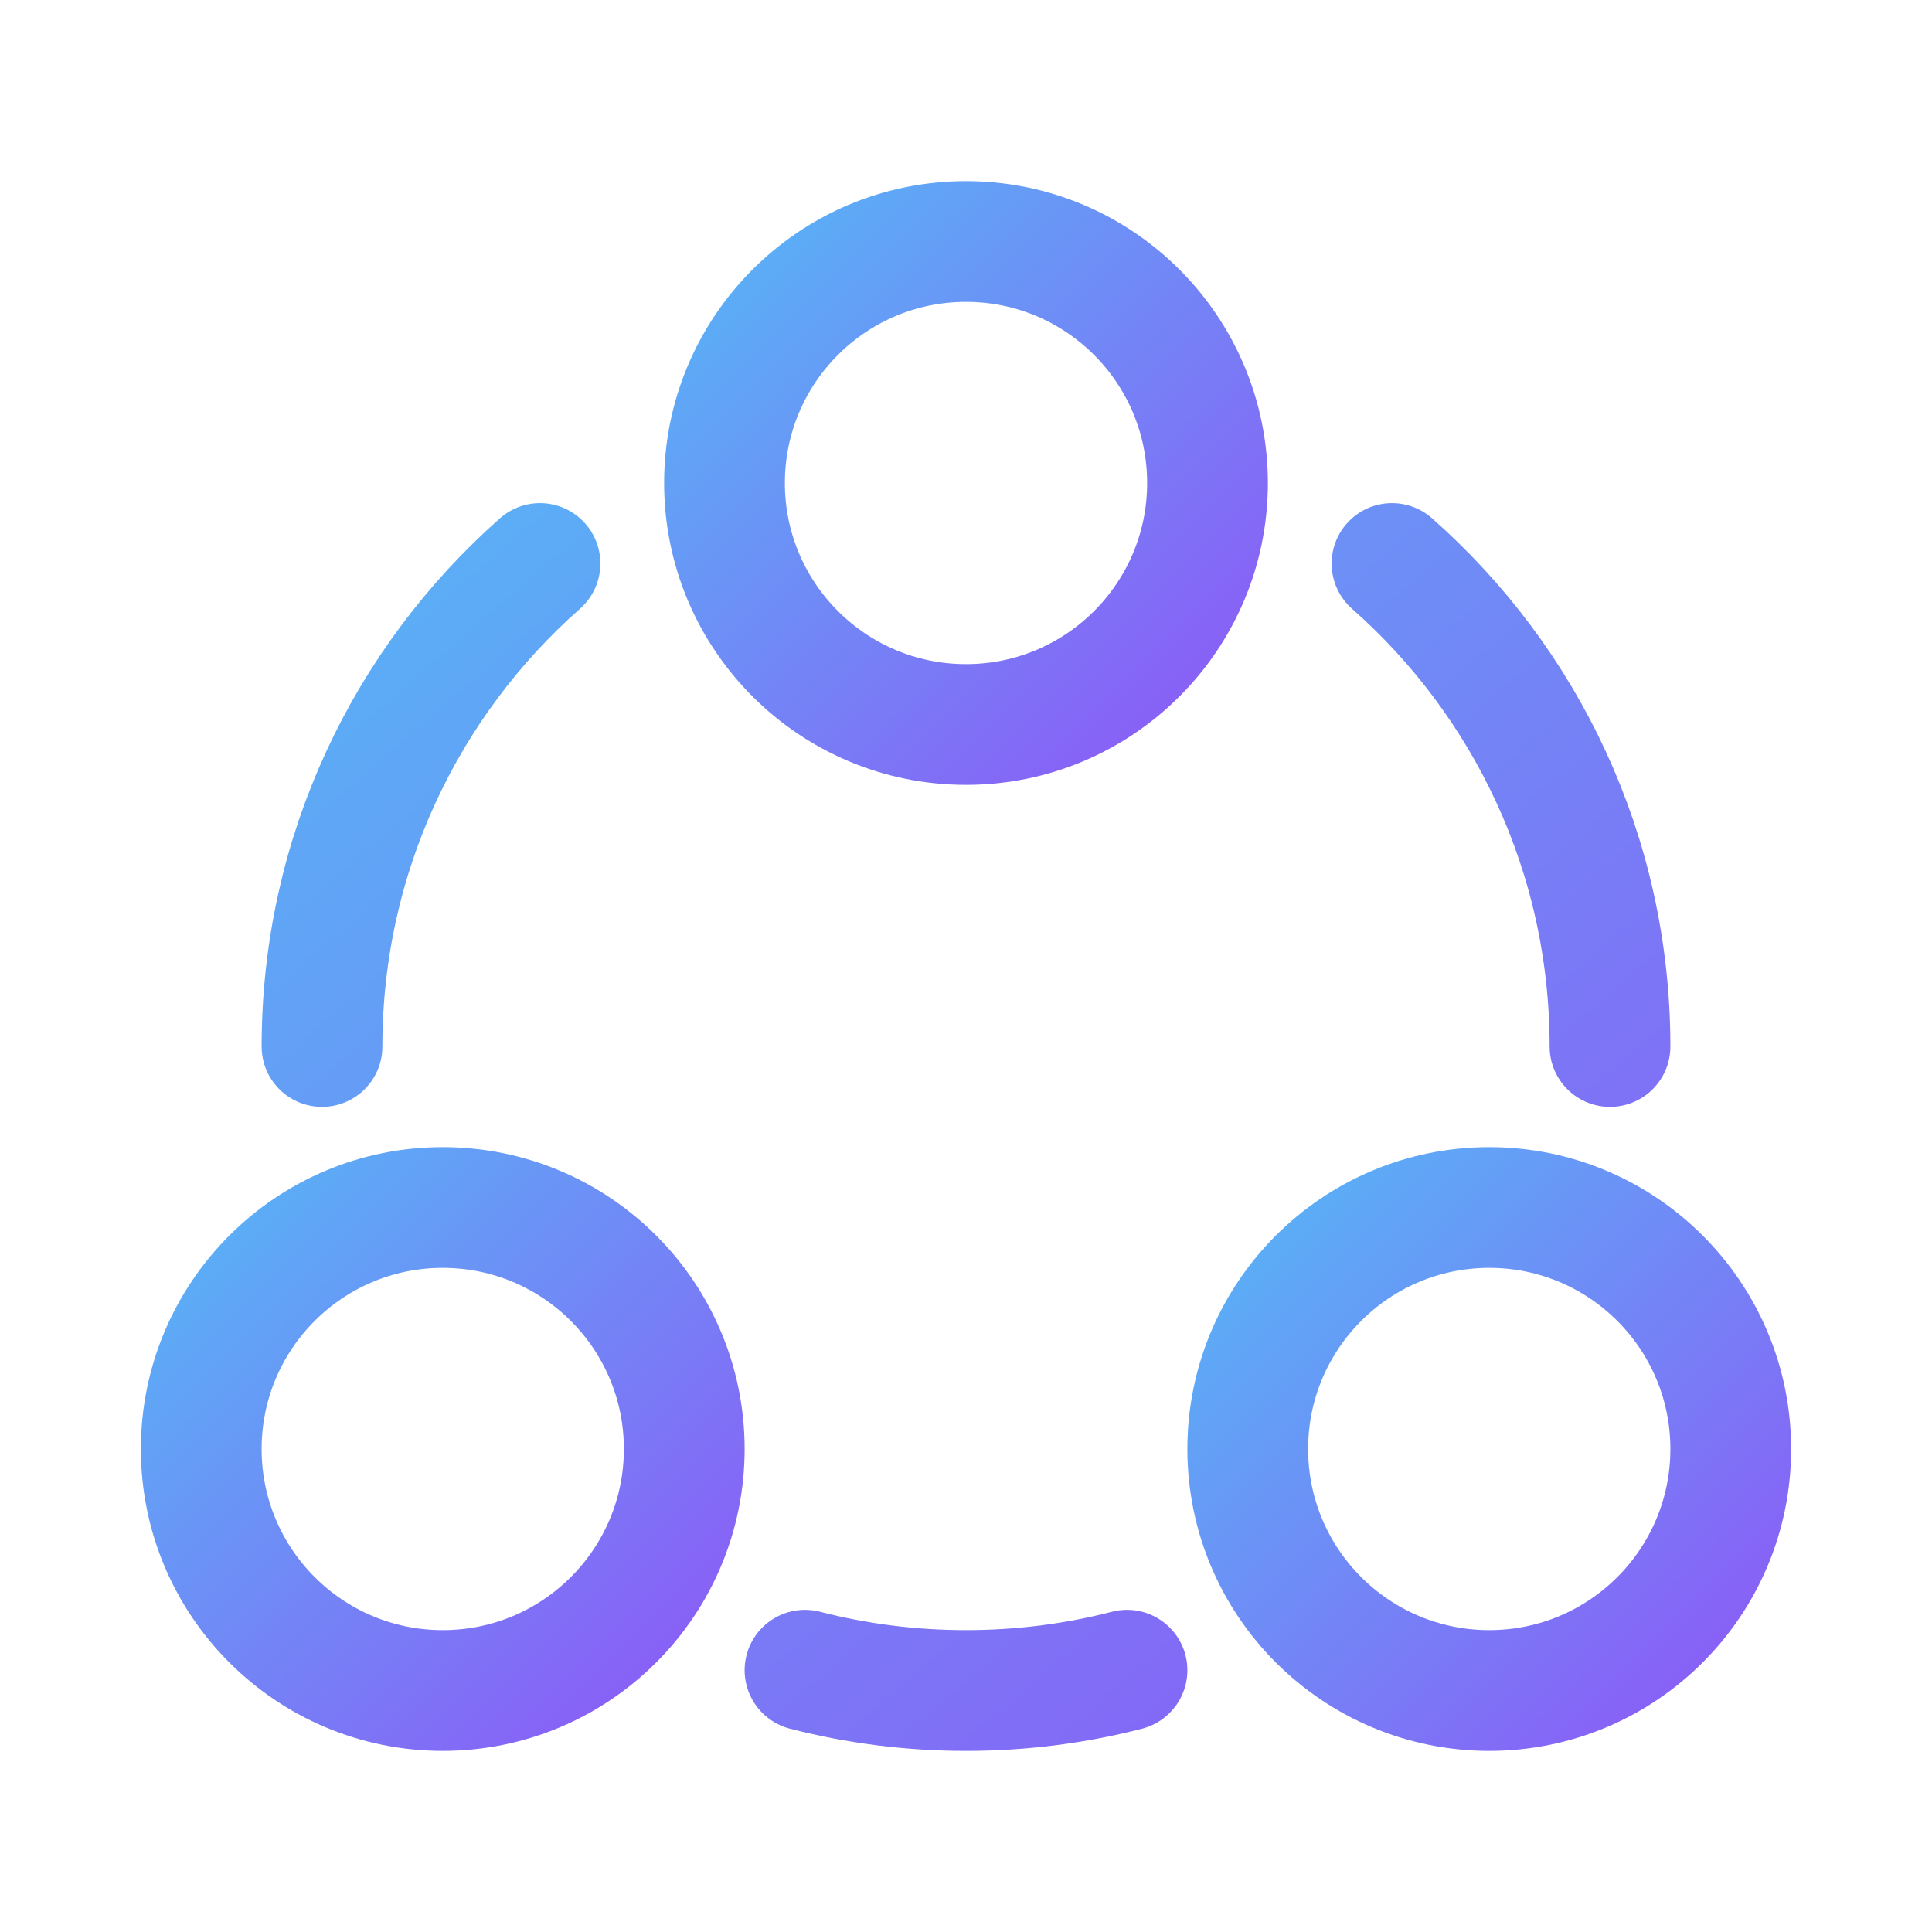
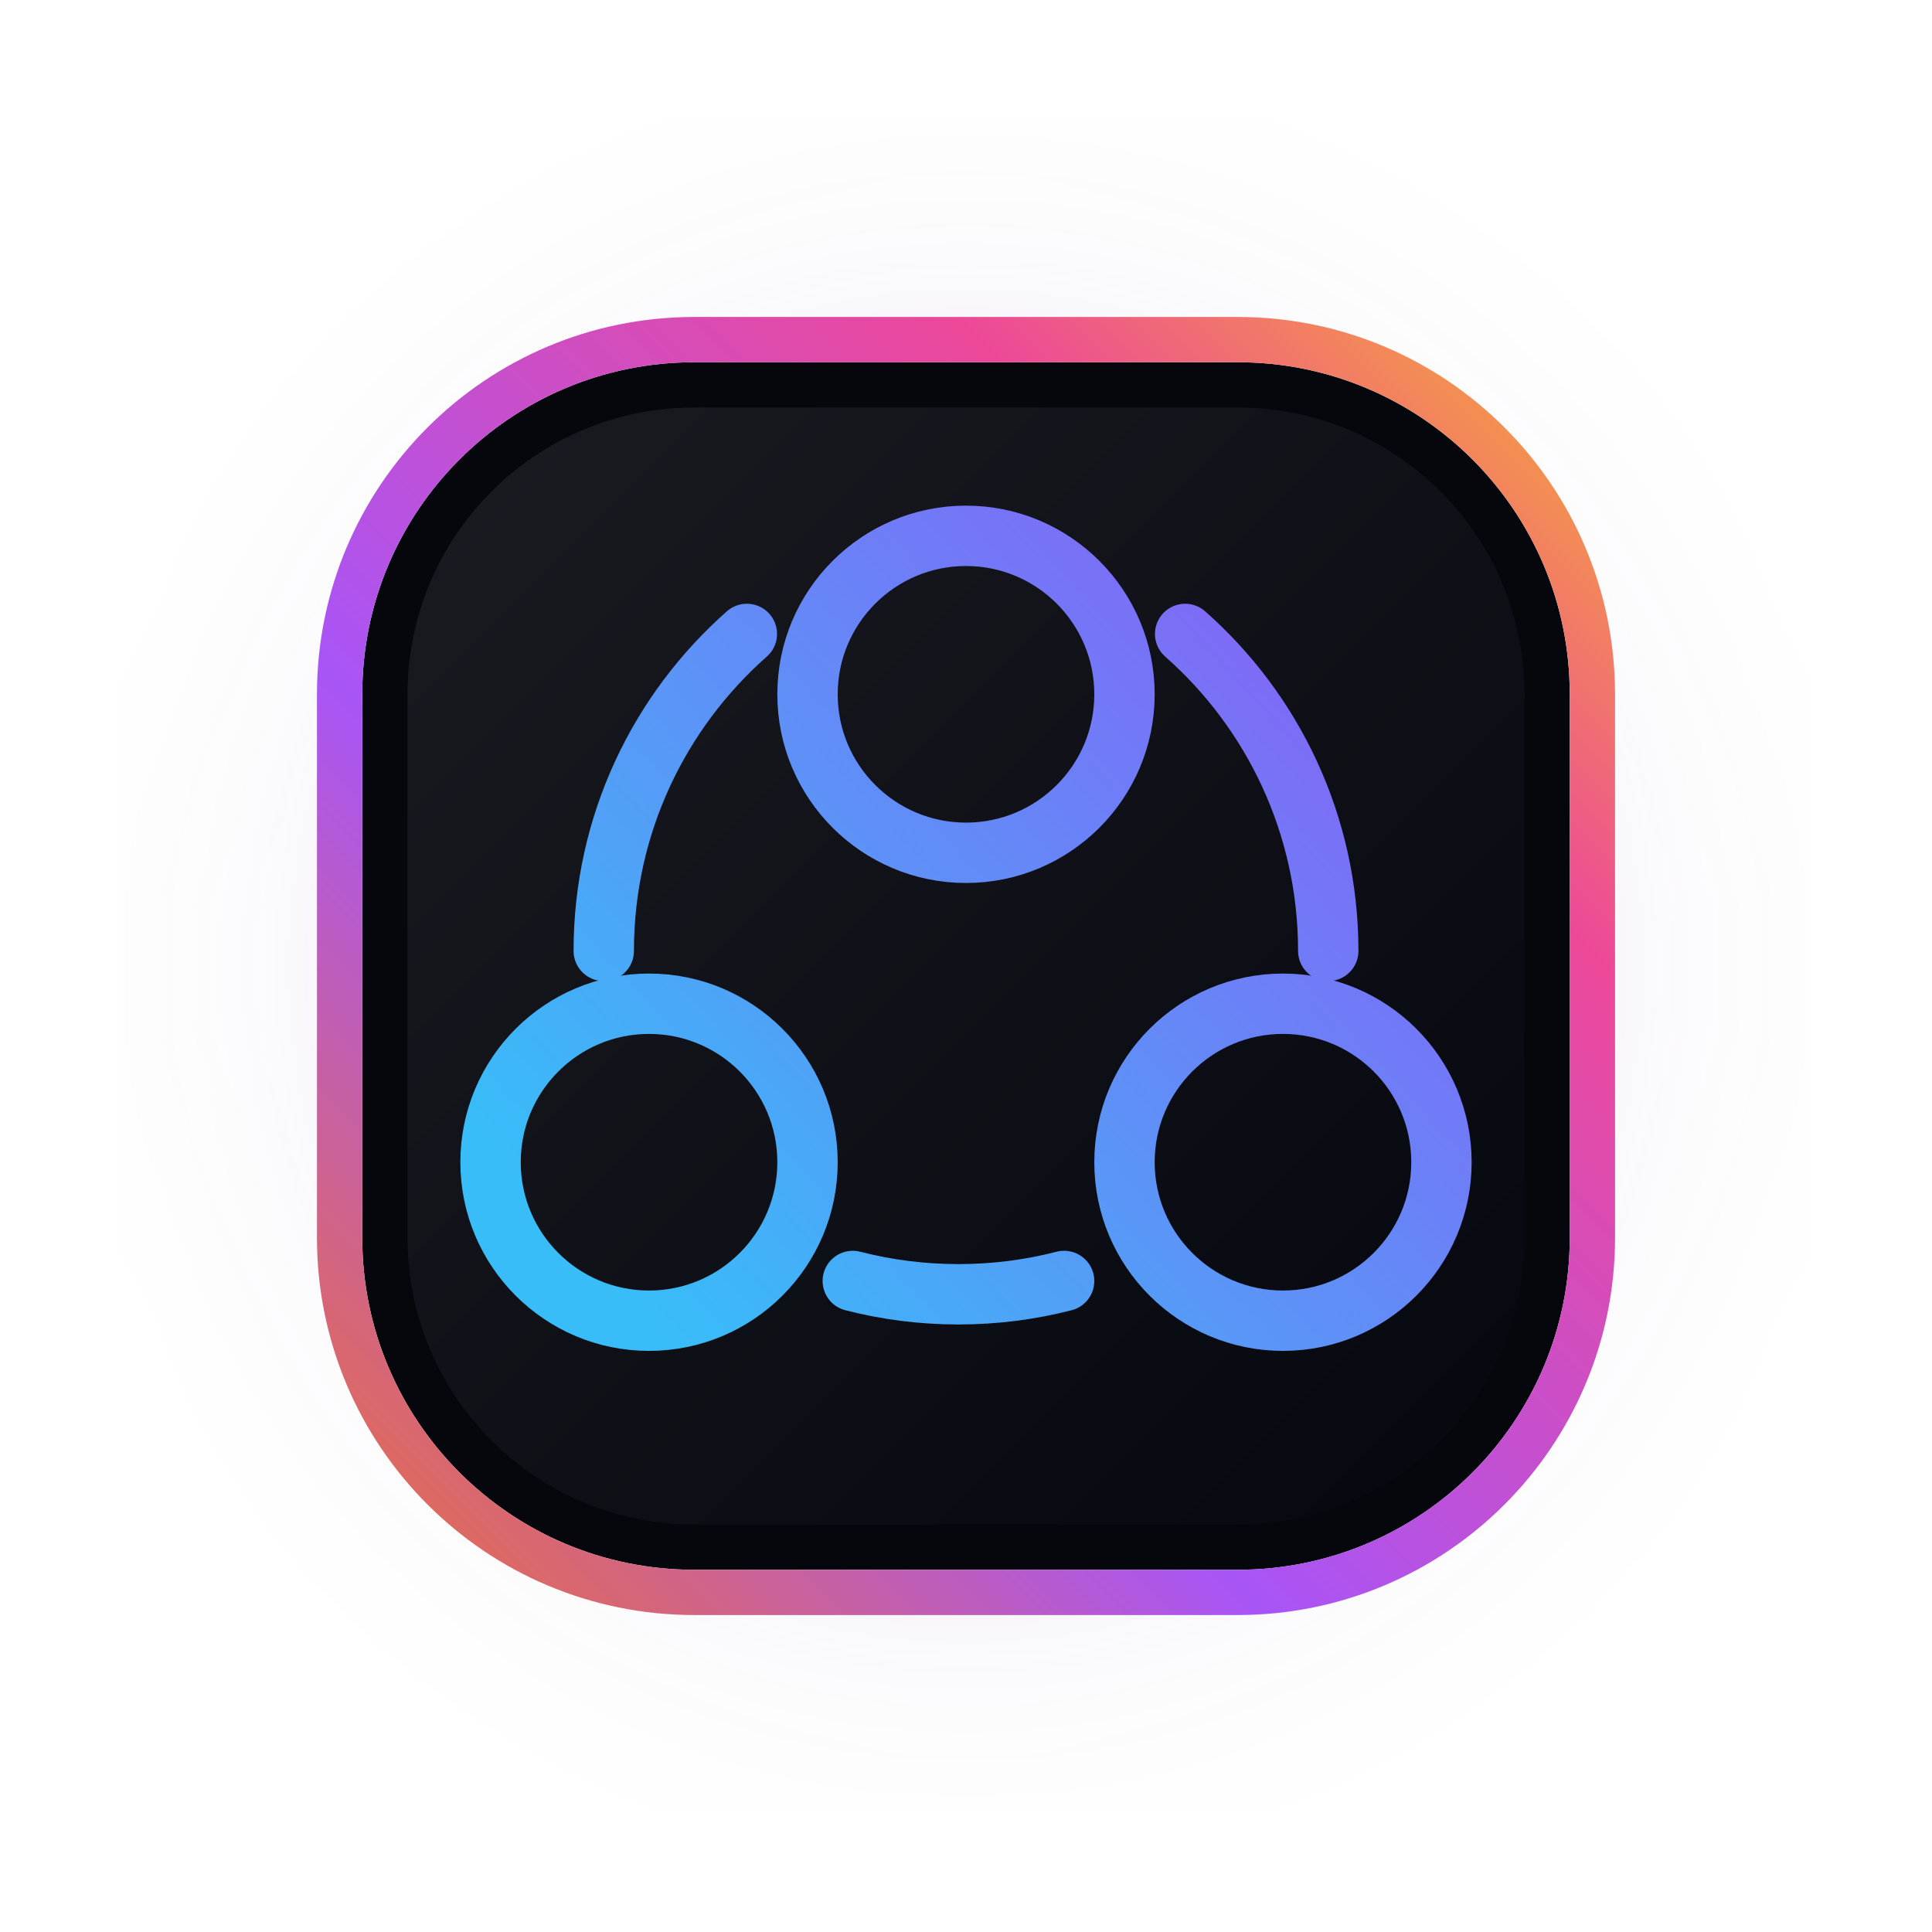
- <svg xmlns="http://www.w3.org/2000/svg" width="24" height="24" viewBox="0 0 24 24" fill="none">
+ <svg xmlns="http://www.w3.org/2000/svg" width="128" height="128" viewBox="0 0 128 128" fill="none">
  <defs>
-     <linearGradient id="logoGradient" x1="0%" y1="0%" x2="100%" y2="100%">
-       <stop offset="0%" style="stop-color:#59b1f6;stop-opacity:1" />
-       <stop offset="100%" style="stop-color:#8b5cf6;stop-opacity:1" />
+     <linearGradient id="badgeGradient" x1="16" y1="112" x2="112" y2="16" gradientUnits="userSpaceOnUse">
+       <stop offset="0" stop-color="#F97316" />
+       <stop offset="0.38" stop-color="#A855F7" />
+       <stop offset="0.72" stop-color="#EC4899" />
+       <stop offset="1" stop-color="#FACC15" />
    </linearGradient>
+     <linearGradient id="symbolGradient" x1="38" y1="82" x2="90" y2="34" gradientUnits="userSpaceOnUse">
+       <stop offset="0" stop-color="#38BDF8" />
+       <stop offset="1" stop-color="#8B5CF6" />
+     </linearGradient>
+     <radialGradient id="glowGradient" cx="0" cy="0" r="1" gradientUnits="userSpaceOnUse" gradientTransform="translate(64 64) rotate(90) scale(48)">
+       <stop offset="0" stop-color="#60A5FA" stop-opacity="0.24" />
+       <stop offset="0.48" stop-color="#A855F7" stop-opacity="0.18" />
+       <stop offset="1" stop-color="#0F172A" stop-opacity="0" />
+     </radialGradient>
+     <linearGradient id="innerShade" x1="30" y1="30" x2="98" y2="98" gradientUnits="userSpaceOnUse">
+       <stop stop-color="#FFFFFF" />
+       <stop offset="1" stop-color="#0F172A" />
+     </linearGradient>
+     <filter id="glow" x="8" y="8" width="112" height="112" filterUnits="userSpaceOnUse" color-interpolation-filters="sRGB">
+       <feFlood flood-opacity="0" result="BackgroundImageFix" />
+       <feBlend mode="normal" in="SourceGraphic" in2="BackgroundImageFix" result="shape" />
+       <feGaussianBlur stdDeviation="10" result="effect1_foregroundBlur" />
+     </filter>
  </defs>
-   <path d="M12 9C10.343 9 9 7.657 9 6C9 4.343 10.343 3 12 3C13.657 3 15 4.343 15 6C15 7.657 13.657 9 12 9Z" stroke="url(#logoGradient)" stroke-width="1.5" />
-   <path d="M5.5 21C3.843 21 2.5 19.657 2.5 18C2.5 16.343 3.843 15 5.5 15C7.157 15 8.5 16.343 8.5 18C8.5 19.657 7.157 21 5.5 21Z" stroke="url(#logoGradient)" stroke-width="1.5" />
-   <path d="M18.5 21C16.843 21 15.5 19.657 15.5 18C15.5 16.343 16.843 15 18.5 15C20.157 15 21.5 16.343 21.5 18C21.5 19.657 20.157 21 18.5 21Z" stroke="url(#logoGradient)" stroke-width="1.5" />
-   <path d="M20 13C20 10.611 18.953 8.466 17.292 7M4 13C4 10.611 5.048 8.466 6.708 7M10 20.748C10.639 20.913 11.309 21 12 21C12.691 21 13.361 20.913 14 20.748" stroke="url(#logoGradient)" stroke-width="1.5" stroke-linecap="round" />
+   <circle cx="64" cy="64" r="44" fill="url(#glowGradient)" filter="url(#glow)" />
+   <rect x="24" y="24" width="80" height="80" rx="22" fill="#05070D" />
+   <rect x="22.5" y="22.5" width="83" height="83" rx="23.5" stroke="url(#badgeGradient)" stroke-width="3" />
+   <rect x="27" y="27" width="74" height="74" rx="19" fill="url(#innerShade)" fill-opacity="0.08" />
+   <path d="M64 56.5C58.201 56.5 53.5 51.799 53.5 46C53.5 40.201 58.201 35.5 64 35.5C69.799 35.5 74.5 40.201 74.5 46C74.5 51.799 69.799 56.5 64 56.5Z" stroke="url(#symbolGradient)" stroke-width="4" />
+   <path d="M43 87.5C37.201 87.5 32.5 82.799 32.5 77C32.5 71.201 37.201 66.5 43 66.5C48.799 66.5 53.5 71.201 53.5 77C53.5 82.799 48.799 87.5 43 87.5Z" stroke="url(#symbolGradient)" stroke-width="4" />
+   <path d="M85 87.5C79.201 87.5 74.5 82.799 74.5 77C74.5 71.201 79.201 66.5 85 66.5C90.799 66.5 95.5 71.201 95.5 77C95.5 82.799 90.799 87.5 85 87.5Z" stroke="url(#symbolGradient)" stroke-width="4" />
+   <path d="M88 63C88 54.637 84.333 47.131 78.519 42M40 63C40 54.637 43.667 47.131 49.481 42M56.5 84.868C58.737 85.444 61.083 85.75 63.5 85.75C65.917 85.75 68.263 85.444 70.5 84.868" stroke="url(#symbolGradient)" stroke-width="4" stroke-linecap="round" />
</svg>
